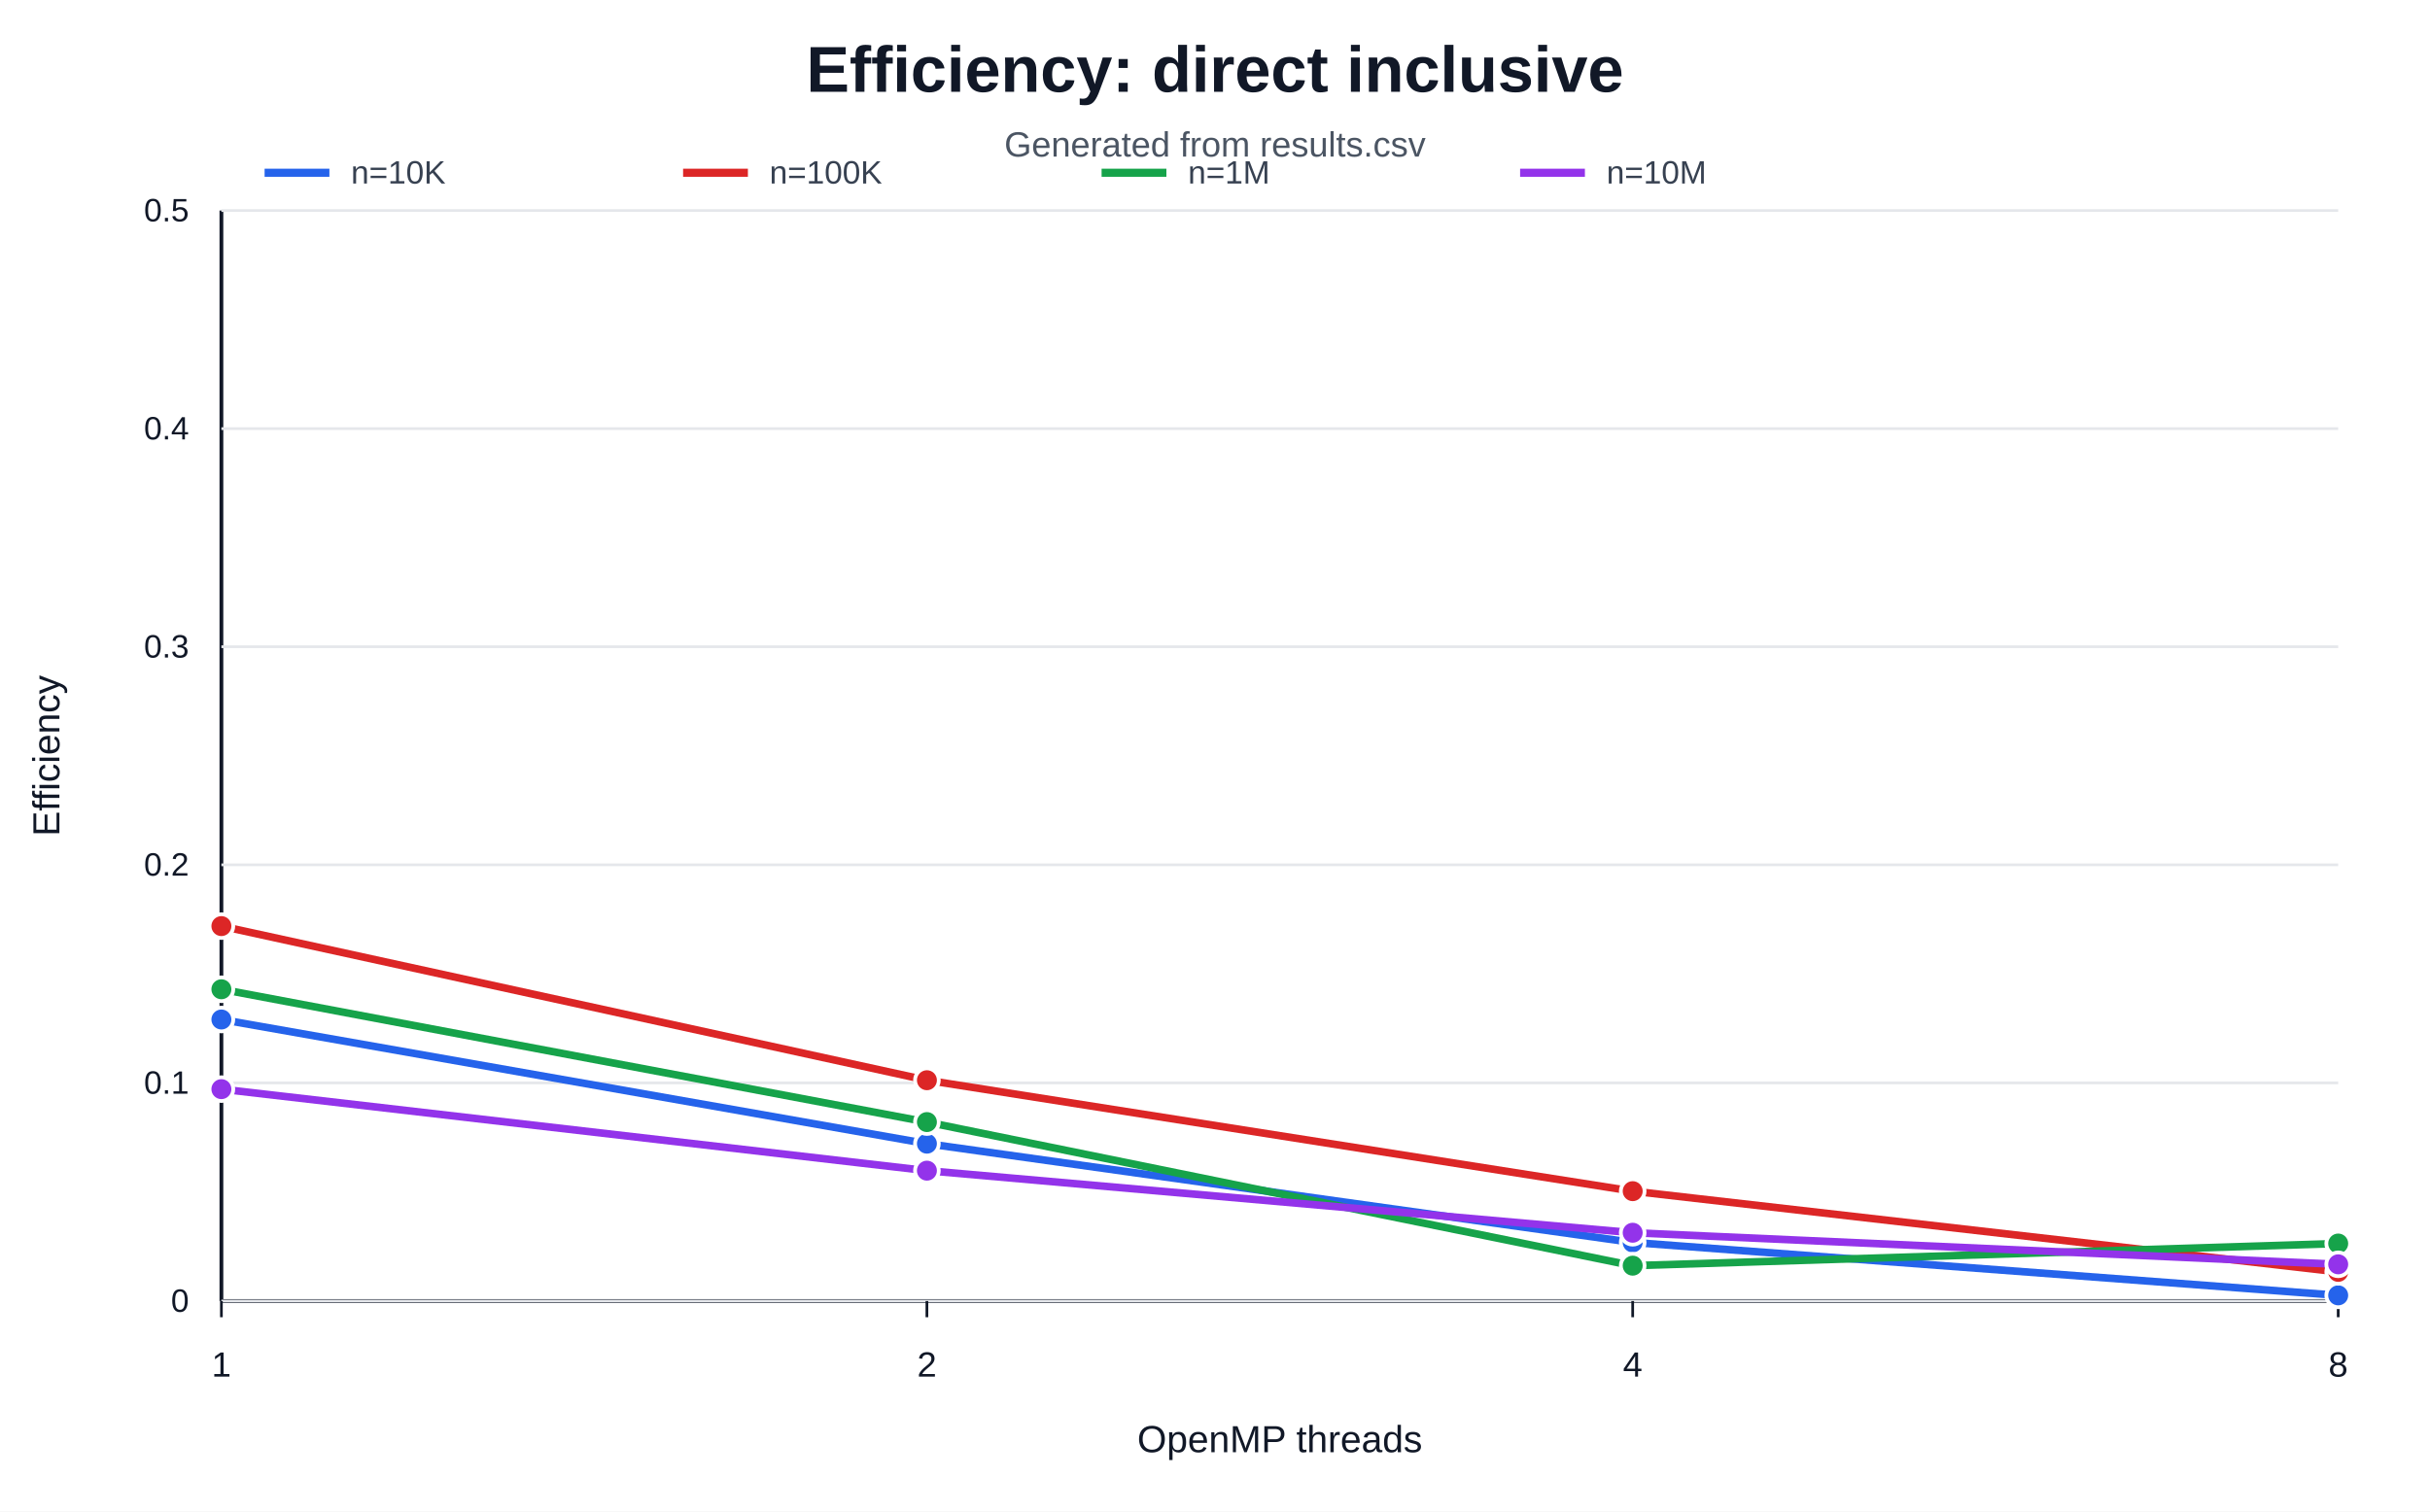
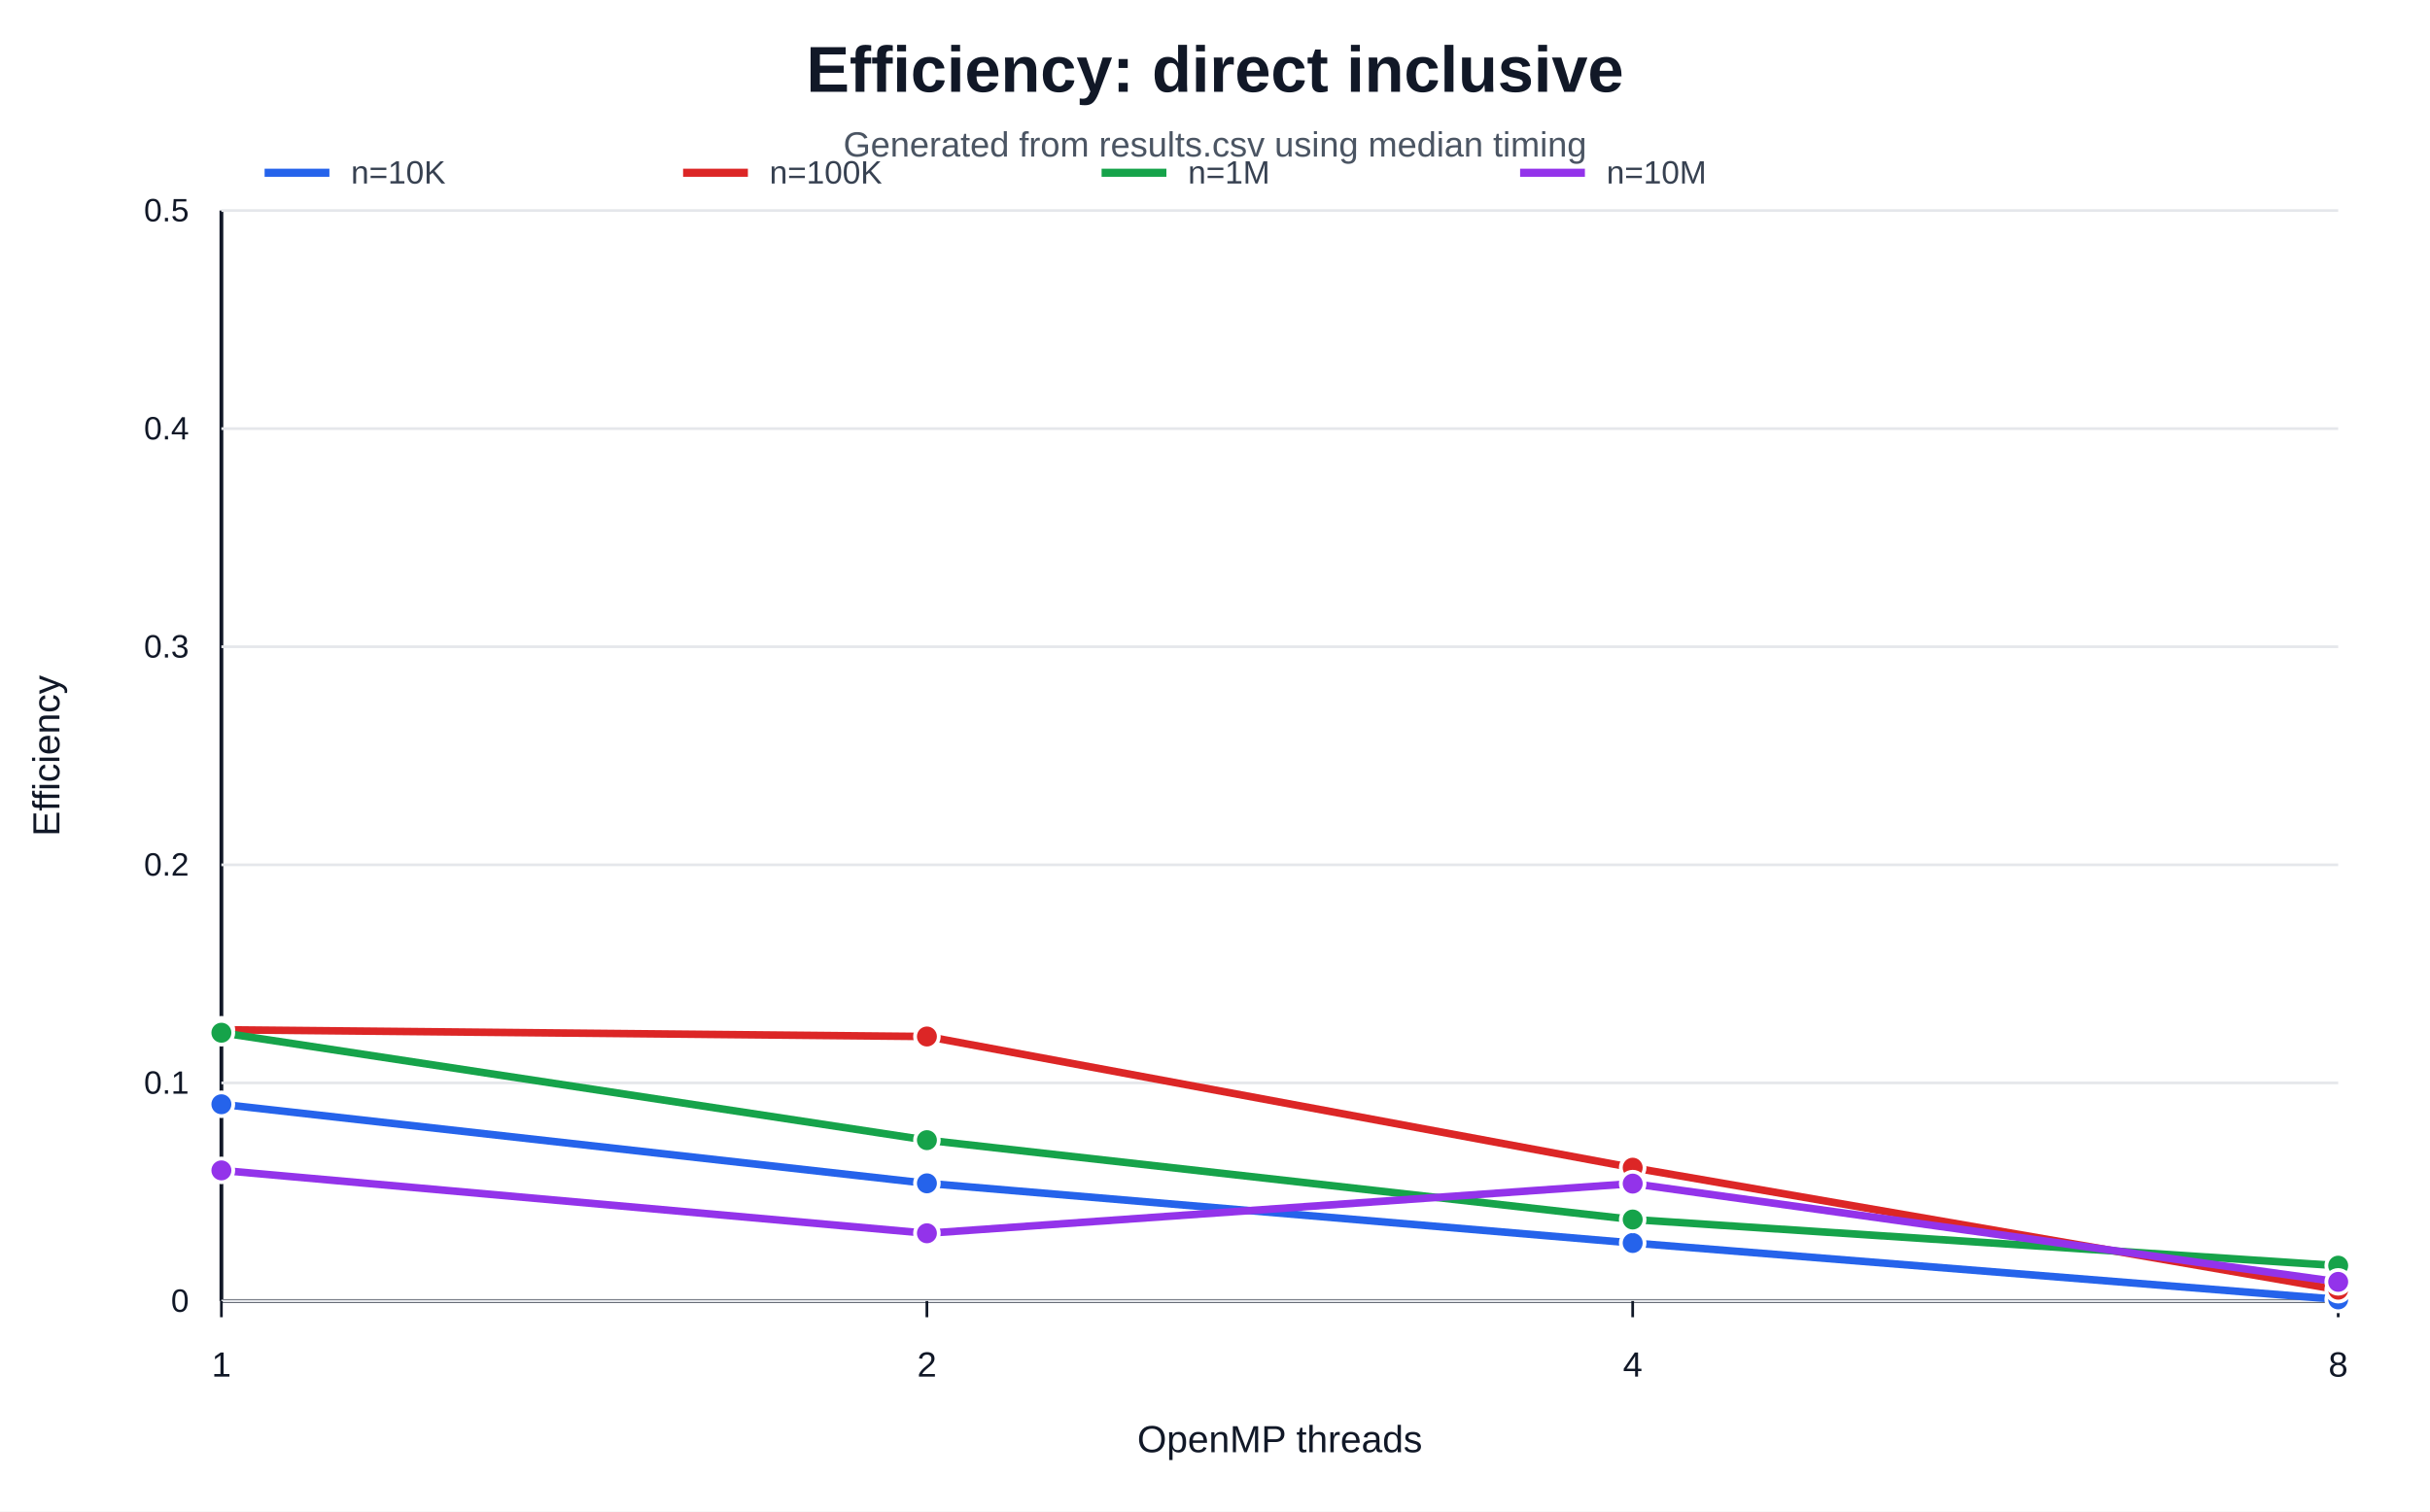
<svg xmlns="http://www.w3.org/2000/svg" width="900" height="560" viewBox="0 0 900 560">
  <rect width="100%" height="100%" fill="#ffffff" />
  <text x="450.0" y="34.0" text-anchor="middle" font-family="Arial, sans-serif" font-size="24" font-weight="700" fill="#111827">Efficiency: direct inclusive</text>
-   <text x="450.0" y="58.0" text-anchor="middle" font-family="Arial, sans-serif" font-size="13" font-weight="400" fill="#4b5563">Generated from results.csv</text>
+   <text x="450.0" y="58.0" text-anchor="middle" font-family="Arial, sans-serif" font-size="13" font-weight="400" fill="#4b5563">Generated from results.csv using median timing</text>
  <line x1="82" y1="78" x2="82" y2="482" stroke="#111827" stroke-width="1.4" />
  <line x1="82" y1="482" x2="866" y2="482" stroke="#111827" stroke-width="1.4" />
  <line x1="82" y1="482.0" x2="866" y2="482.0" stroke="#e5e7eb" stroke-width="1" />
  <text x="70.0" y="486.0" text-anchor="end" font-family="Arial, sans-serif" font-size="12" font-weight="400" fill="#111827">0</text>
  <line x1="82" y1="401.2" x2="866" y2="401.2" stroke="#e5e7eb" stroke-width="1" />
  <text x="70.0" y="405.2" text-anchor="end" font-family="Arial, sans-serif" font-size="12" font-weight="400" fill="#111827">0.1</text>
  <line x1="82" y1="320.4" x2="866" y2="320.4" stroke="#e5e7eb" stroke-width="1" />
  <text x="70.0" y="324.4" text-anchor="end" font-family="Arial, sans-serif" font-size="12" font-weight="400" fill="#111827">0.2</text>
  <line x1="82" y1="239.6" x2="866" y2="239.6" stroke="#e5e7eb" stroke-width="1" />
  <text x="70.0" y="243.6" text-anchor="end" font-family="Arial, sans-serif" font-size="12" font-weight="400" fill="#111827">0.3</text>
  <line x1="82" y1="158.8" x2="866" y2="158.8" stroke="#e5e7eb" stroke-width="1" />
  <text x="70.0" y="162.8" text-anchor="end" font-family="Arial, sans-serif" font-size="12" font-weight="400" fill="#111827">0.4</text>
  <line x1="82" y1="78.0" x2="866" y2="78.0" stroke="#e5e7eb" stroke-width="1" />
  <text x="70.0" y="82.0" text-anchor="end" font-family="Arial, sans-serif" font-size="12" font-weight="400" fill="#111827">0.5</text>
  <line x1="82.0" y1="482" x2="82.0" y2="488" stroke="#111827" stroke-width="1" />
  <text x="82.0" y="510.0" text-anchor="middle" font-family="Arial, sans-serif" font-size="13" font-weight="400" fill="#111827">1</text>
  <line x1="343.3" y1="482" x2="343.3" y2="488" stroke="#111827" stroke-width="1" />
  <text x="343.3" y="510.0" text-anchor="middle" font-family="Arial, sans-serif" font-size="13" font-weight="400" fill="#111827">2</text>
  <line x1="604.7" y1="482" x2="604.7" y2="488" stroke="#111827" stroke-width="1" />
  <text x="604.7" y="510.0" text-anchor="middle" font-family="Arial, sans-serif" font-size="13" font-weight="400" fill="#111827">4</text>
  <line x1="866.0" y1="482" x2="866.0" y2="488" stroke="#111827" stroke-width="1" />
  <text x="866.0" y="510.0" text-anchor="middle" font-family="Arial, sans-serif" font-size="13" font-weight="400" fill="#111827">8</text>
  <text x="474.0" y="538.0" text-anchor="middle" font-family="Arial, sans-serif" font-size="14" font-weight="400" fill="#111827">OpenMP threads</text>
  <text x="22" y="280.0" text-anchor="middle" font-family="Arial, sans-serif" font-size="14" fill="#111827" transform="rotate(-90 22 280.0)">Efficiency</text>
-   <path d="M 82.0 377.7 L 343.3 423.7 L 604.7 460.3 L 866.0 479.9" fill="none" stroke="#2563eb" stroke-width="2.8" stroke-linejoin="round" stroke-linecap="round" />
-   <circle cx="82.0" cy="377.7" r="4.4" fill="#2563eb" stroke="#ffffff" stroke-width="1.4" />
-   <circle cx="343.3" cy="423.7" r="4.4" fill="#2563eb" stroke="#ffffff" stroke-width="1.4" />
-   <circle cx="604.7" cy="460.3" r="4.4" fill="#2563eb" stroke="#ffffff" stroke-width="1.4" />
-   <circle cx="866.0" cy="479.9" r="4.4" fill="#2563eb" stroke="#ffffff" stroke-width="1.4" />
+   <path d="M 82.0 409.1 L 343.3 438.4 L 604.7 460.5 L 866.0 481.4" fill="none" stroke="#2563eb" stroke-width="2.8" stroke-linejoin="round" stroke-linecap="round" />
+   <circle cx="82.0" cy="409.1" r="4.4" fill="#2563eb" stroke="#ffffff" stroke-width="1.4" />
+   <circle cx="343.3" cy="438.4" r="4.4" fill="#2563eb" stroke="#ffffff" stroke-width="1.4" />
+   <circle cx="604.7" cy="460.5" r="4.4" fill="#2563eb" stroke="#ffffff" stroke-width="1.4" />
+   <circle cx="866.0" cy="481.4" r="4.4" fill="#2563eb" stroke="#ffffff" stroke-width="1.4" />
  <line x1="98" y1="64" x2="122" y2="64" stroke="#2563eb" stroke-width="3" />
  <text x="130.0" y="68.0" text-anchor="start" font-family="Arial, sans-serif" font-size="12" font-weight="400" fill="#374151">n=10K</text>
-   <path d="M 82.0 343.1 L 343.3 400.2 L 604.7 441.3 L 866.0 471.2" fill="none" stroke="#dc2626" stroke-width="2.8" stroke-linejoin="round" stroke-linecap="round" />
-   <circle cx="82.0" cy="343.1" r="4.4" fill="#dc2626" stroke="#ffffff" stroke-width="1.4" />
-   <circle cx="343.3" cy="400.2" r="4.4" fill="#dc2626" stroke="#ffffff" stroke-width="1.4" />
-   <circle cx="604.7" cy="441.3" r="4.4" fill="#dc2626" stroke="#ffffff" stroke-width="1.4" />
-   <circle cx="866.0" cy="471.2" r="4.4" fill="#dc2626" stroke="#ffffff" stroke-width="1.4" />
+   <path d="M 82.0 381.5 L 343.3 384.0 L 604.7 432.6 L 866.0 477.8" fill="none" stroke="#dc2626" stroke-width="2.8" stroke-linejoin="round" stroke-linecap="round" />
+   <circle cx="82.0" cy="381.5" r="4.4" fill="#dc2626" stroke="#ffffff" stroke-width="1.4" />
+   <circle cx="343.3" cy="384.0" r="4.4" fill="#dc2626" stroke="#ffffff" stroke-width="1.4" />
+   <circle cx="604.7" cy="432.6" r="4.4" fill="#dc2626" stroke="#ffffff" stroke-width="1.4" />
+   <circle cx="866.0" cy="477.8" r="4.4" fill="#dc2626" stroke="#ffffff" stroke-width="1.4" />
  <line x1="253" y1="64" x2="277" y2="64" stroke="#dc2626" stroke-width="3" />
  <text x="285.0" y="68.0" text-anchor="start" font-family="Arial, sans-serif" font-size="12" font-weight="400" fill="#374151">n=100K</text>
-   <path d="M 82.0 366.5 L 343.3 415.7 L 604.7 468.9 L 866.0 460.7" fill="none" stroke="#16a34a" stroke-width="2.8" stroke-linejoin="round" stroke-linecap="round" />
-   <circle cx="82.0" cy="366.5" r="4.4" fill="#16a34a" stroke="#ffffff" stroke-width="1.4" />
-   <circle cx="343.3" cy="415.7" r="4.4" fill="#16a34a" stroke="#ffffff" stroke-width="1.4" />
-   <circle cx="604.7" cy="468.9" r="4.4" fill="#16a34a" stroke="#ffffff" stroke-width="1.4" />
-   <circle cx="866.0" cy="460.7" r="4.4" fill="#16a34a" stroke="#ffffff" stroke-width="1.4" />
+   <path d="M 82.0 382.6 L 343.3 422.4 L 604.7 451.8 L 866.0 468.9" fill="none" stroke="#16a34a" stroke-width="2.8" stroke-linejoin="round" stroke-linecap="round" />
+   <circle cx="82.0" cy="382.6" r="4.4" fill="#16a34a" stroke="#ffffff" stroke-width="1.4" />
+   <circle cx="343.3" cy="422.4" r="4.4" fill="#16a34a" stroke="#ffffff" stroke-width="1.4" />
+   <circle cx="604.7" cy="451.8" r="4.4" fill="#16a34a" stroke="#ffffff" stroke-width="1.4" />
+   <circle cx="866.0" cy="468.9" r="4.4" fill="#16a34a" stroke="#ffffff" stroke-width="1.4" />
  <line x1="408" y1="64" x2="432" y2="64" stroke="#16a34a" stroke-width="3" />
  <text x="440.0" y="68.0" text-anchor="start" font-family="Arial, sans-serif" font-size="12" font-weight="400" fill="#374151">n=1M</text>
-   <path d="M 82.0 403.5 L 343.3 433.7 L 604.7 456.7 L 866.0 468.4" fill="none" stroke="#9333ea" stroke-width="2.8" stroke-linejoin="round" stroke-linecap="round" />
-   <circle cx="82.0" cy="403.5" r="4.4" fill="#9333ea" stroke="#ffffff" stroke-width="1.4" />
-   <circle cx="343.3" cy="433.7" r="4.4" fill="#9333ea" stroke="#ffffff" stroke-width="1.4" />
-   <circle cx="604.7" cy="456.7" r="4.4" fill="#9333ea" stroke="#ffffff" stroke-width="1.4" />
-   <circle cx="866.0" cy="468.4" r="4.4" fill="#9333ea" stroke="#ffffff" stroke-width="1.4" />
+   <path d="M 82.0 433.6 L 343.3 456.9 L 604.7 438.5 L 866.0 474.9" fill="none" stroke="#9333ea" stroke-width="2.8" stroke-linejoin="round" stroke-linecap="round" />
+   <circle cx="82.0" cy="433.6" r="4.4" fill="#9333ea" stroke="#ffffff" stroke-width="1.4" />
+   <circle cx="343.3" cy="456.9" r="4.4" fill="#9333ea" stroke="#ffffff" stroke-width="1.4" />
+   <circle cx="604.7" cy="438.5" r="4.4" fill="#9333ea" stroke="#ffffff" stroke-width="1.4" />
+   <circle cx="866.0" cy="474.9" r="4.4" fill="#9333ea" stroke="#ffffff" stroke-width="1.4" />
  <line x1="563" y1="64" x2="587" y2="64" stroke="#9333ea" stroke-width="3" />
  <text x="595.0" y="68.0" text-anchor="start" font-family="Arial, sans-serif" font-size="12" font-weight="400" fill="#374151">n=10M</text>
</svg>
